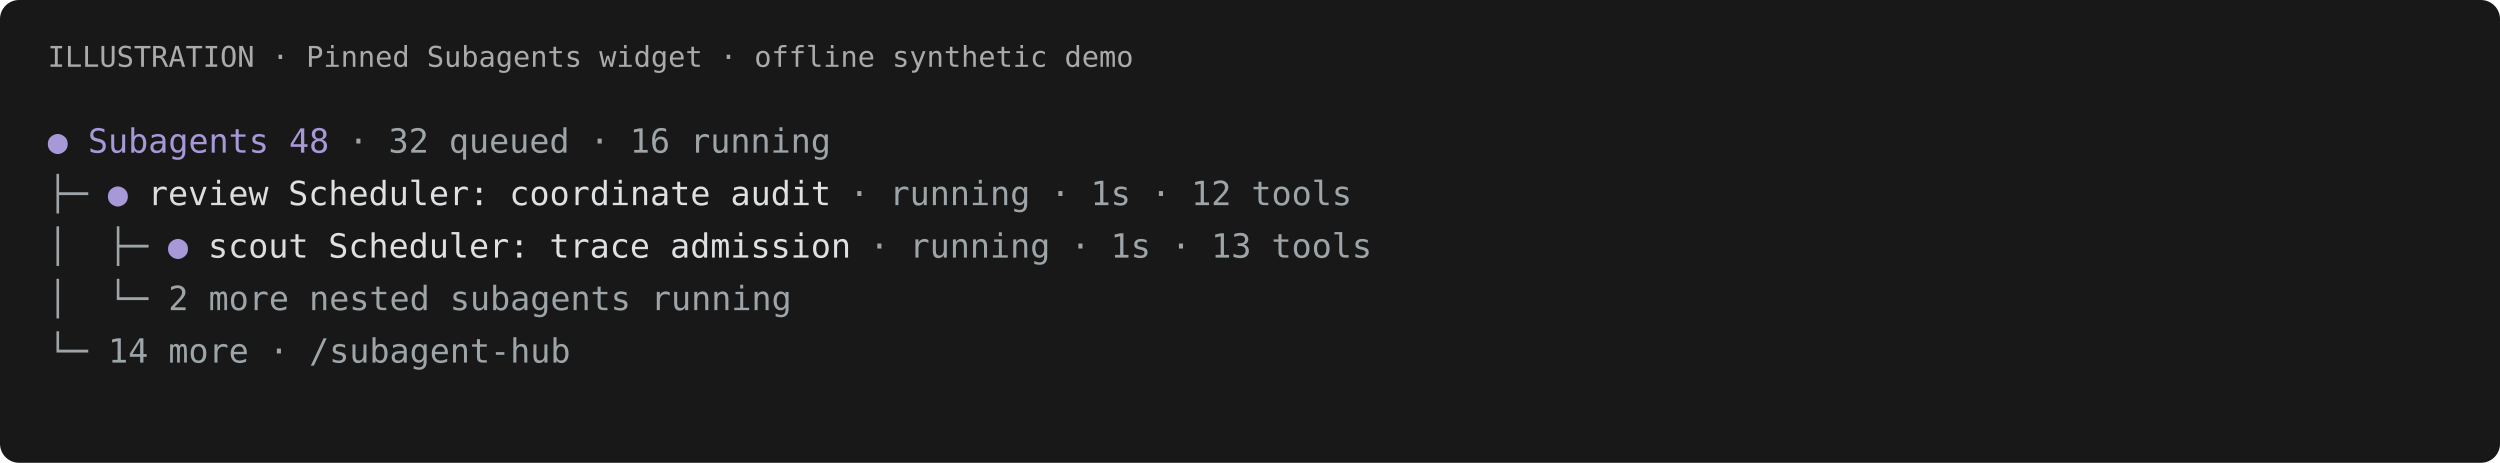
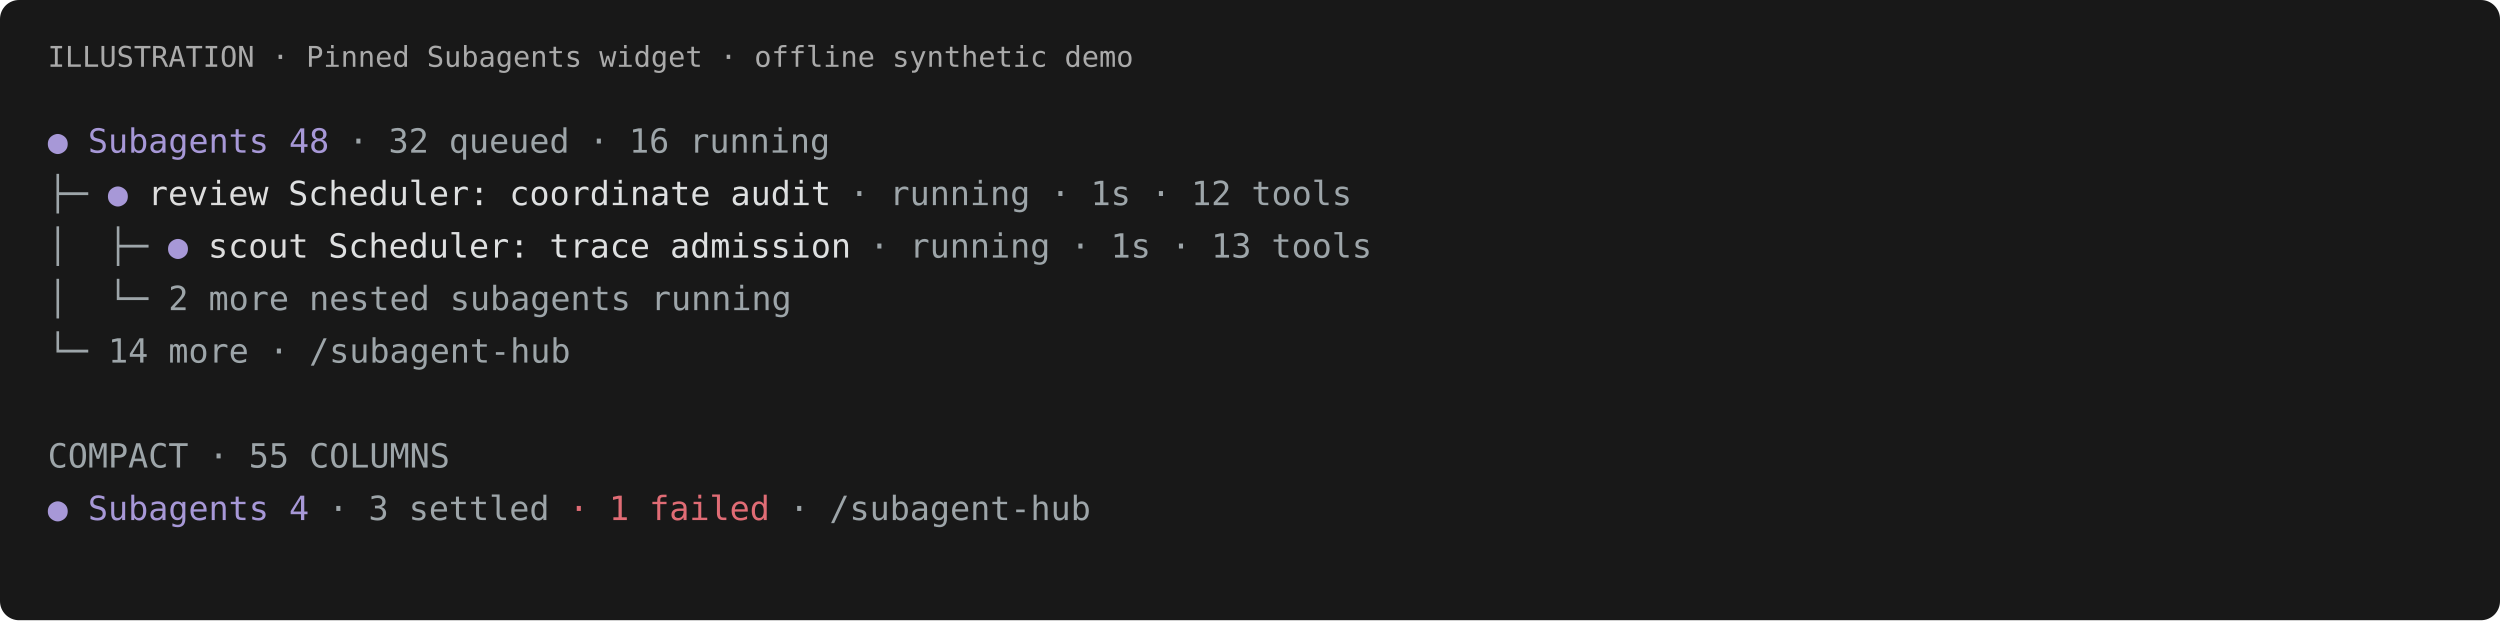
- <svg xmlns="http://www.w3.org/2000/svg" width="1048" height="194" viewBox="0 0 1048 194" role="img" aria-labelledby="title desc">
+ <svg xmlns="http://www.w3.org/2000/svg" width="1048" height="260" viewBox="0 0 1048 260" role="img" aria-labelledby="title desc">
  <rect width="100%" height="100%" rx="8" fill="#181818" />
  <text x="20" y="28" fill="#aaaaaa" font-family="Menlo, monospace" font-size="12">ILLUSTRATION · Pinned Subagents widget · offline synthetic demo</text>
  <text x="20" y="64" xml:space="preserve" fill="rgb(167,152,215)" font-family="Menlo, monospace" font-size="14" textLength="117.6" lengthAdjust="spacingAndGlyphs">● Subagents 48</text>
-   <text x="137.6" y="64" xml:space="preserve" fill="rgb(157,165,169)" font-family="Menlo, monospace" font-size="14" textLength="210" lengthAdjust="spacingAndGlyphs"> · 32 queued · 16 running</text>
+   <text x="137.6" y="64" xml:space="preserve" fill="rgb(157,165,169)" font-family="Menlo, monospace" font-size="14" textLength="100.8" lengthAdjust="spacingAndGlyphs"> · 32 queued</text>
+   <text x="238.4" y="64" xml:space="preserve" fill="rgb(157,165,169)" font-family="Menlo, monospace" font-size="14" textLength="109.2" lengthAdjust="spacingAndGlyphs"> · 16 running</text>
  <text x="20" y="86" xml:space="preserve" fill="rgb(157,165,169)" font-family="Menlo, monospace" font-size="14" textLength="25.2" lengthAdjust="spacingAndGlyphs">├─ </text>
  <text x="45.2" y="86" xml:space="preserve" fill="rgb(167,152,215)" font-family="Menlo, monospace" font-size="14" textLength="16.8" lengthAdjust="spacingAndGlyphs">● </text>
  <text x="62" y="86" xml:space="preserve" fill="#dddddd" font-family="Menlo, monospace" font-size="14" textLength="58.8" lengthAdjust="spacingAndGlyphs">review </text>
  <text x="120.8" y="86" xml:space="preserve" fill="rgb(222,224,225)" font-family="Menlo, monospace" font-size="14" textLength="226.8" lengthAdjust="spacingAndGlyphs">Scheduler: coordinate audit</text>
  <text x="347.6" y="86" xml:space="preserve" fill="rgb(157,165,169)" font-family="Menlo, monospace" font-size="14" textLength="218.4" lengthAdjust="spacingAndGlyphs"> · running · 1s · 12 tools</text>
  <text x="20" y="108" xml:space="preserve" fill="rgb(157,165,169)" font-family="Menlo, monospace" font-size="14" textLength="50.4" lengthAdjust="spacingAndGlyphs">│  ├─ </text>
  <text x="70.4" y="108" xml:space="preserve" fill="rgb(167,152,215)" font-family="Menlo, monospace" font-size="14" textLength="16.8" lengthAdjust="spacingAndGlyphs">● </text>
  <text x="87.2" y="108" xml:space="preserve" fill="#dddddd" font-family="Menlo, monospace" font-size="14" textLength="50.4" lengthAdjust="spacingAndGlyphs">scout </text>
  <text x="137.6" y="108" xml:space="preserve" fill="rgb(222,224,225)" font-family="Menlo, monospace" font-size="14" textLength="218.4" lengthAdjust="spacingAndGlyphs">Scheduler: trace admission</text>
  <text x="356" y="108" xml:space="preserve" fill="rgb(157,165,169)" font-family="Menlo, monospace" font-size="14" textLength="218.4" lengthAdjust="spacingAndGlyphs"> · running · 1s · 13 tools</text>
  <text x="20" y="130" xml:space="preserve" fill="rgb(157,165,169)" font-family="Menlo, monospace" font-size="14" textLength="310.8" lengthAdjust="spacingAndGlyphs">│  └─ 2 more nested subagents running</text>
  <text x="20" y="152" xml:space="preserve" fill="rgb(157,165,169)" font-family="Menlo, monospace" font-size="14" textLength="218.4" lengthAdjust="spacingAndGlyphs">└─ 14 more · /subagent-hub</text>
+   <text x="20" y="196" xml:space="preserve" fill="rgb(157,165,169)" font-family="Menlo, monospace" font-size="14" textLength="168" lengthAdjust="spacingAndGlyphs">COMPACT · 55 COLUMNS</text>
+   <text x="20" y="218" xml:space="preserve" fill="rgb(167,152,215)" font-family="Menlo, monospace" font-size="14" textLength="109.2" lengthAdjust="spacingAndGlyphs">● Subagents 4</text>
+   <text x="129.2" y="218" xml:space="preserve" fill="rgb(157,165,169)" font-family="Menlo, monospace" font-size="14" textLength="100.8" lengthAdjust="spacingAndGlyphs"> · 3 settled</text>
+   <text x="230" y="218" xml:space="preserve" fill="rgb(224,108,117)" font-family="Menlo, monospace" font-size="14" textLength="92.4" lengthAdjust="spacingAndGlyphs"> · 1 failed</text>
+   <text x="322.4" y="218" xml:space="preserve" fill="rgb(157,165,169)" font-family="Menlo, monospace" font-size="14" textLength="134.4" lengthAdjust="spacingAndGlyphs"> · /subagent-hub</text>
</svg>
